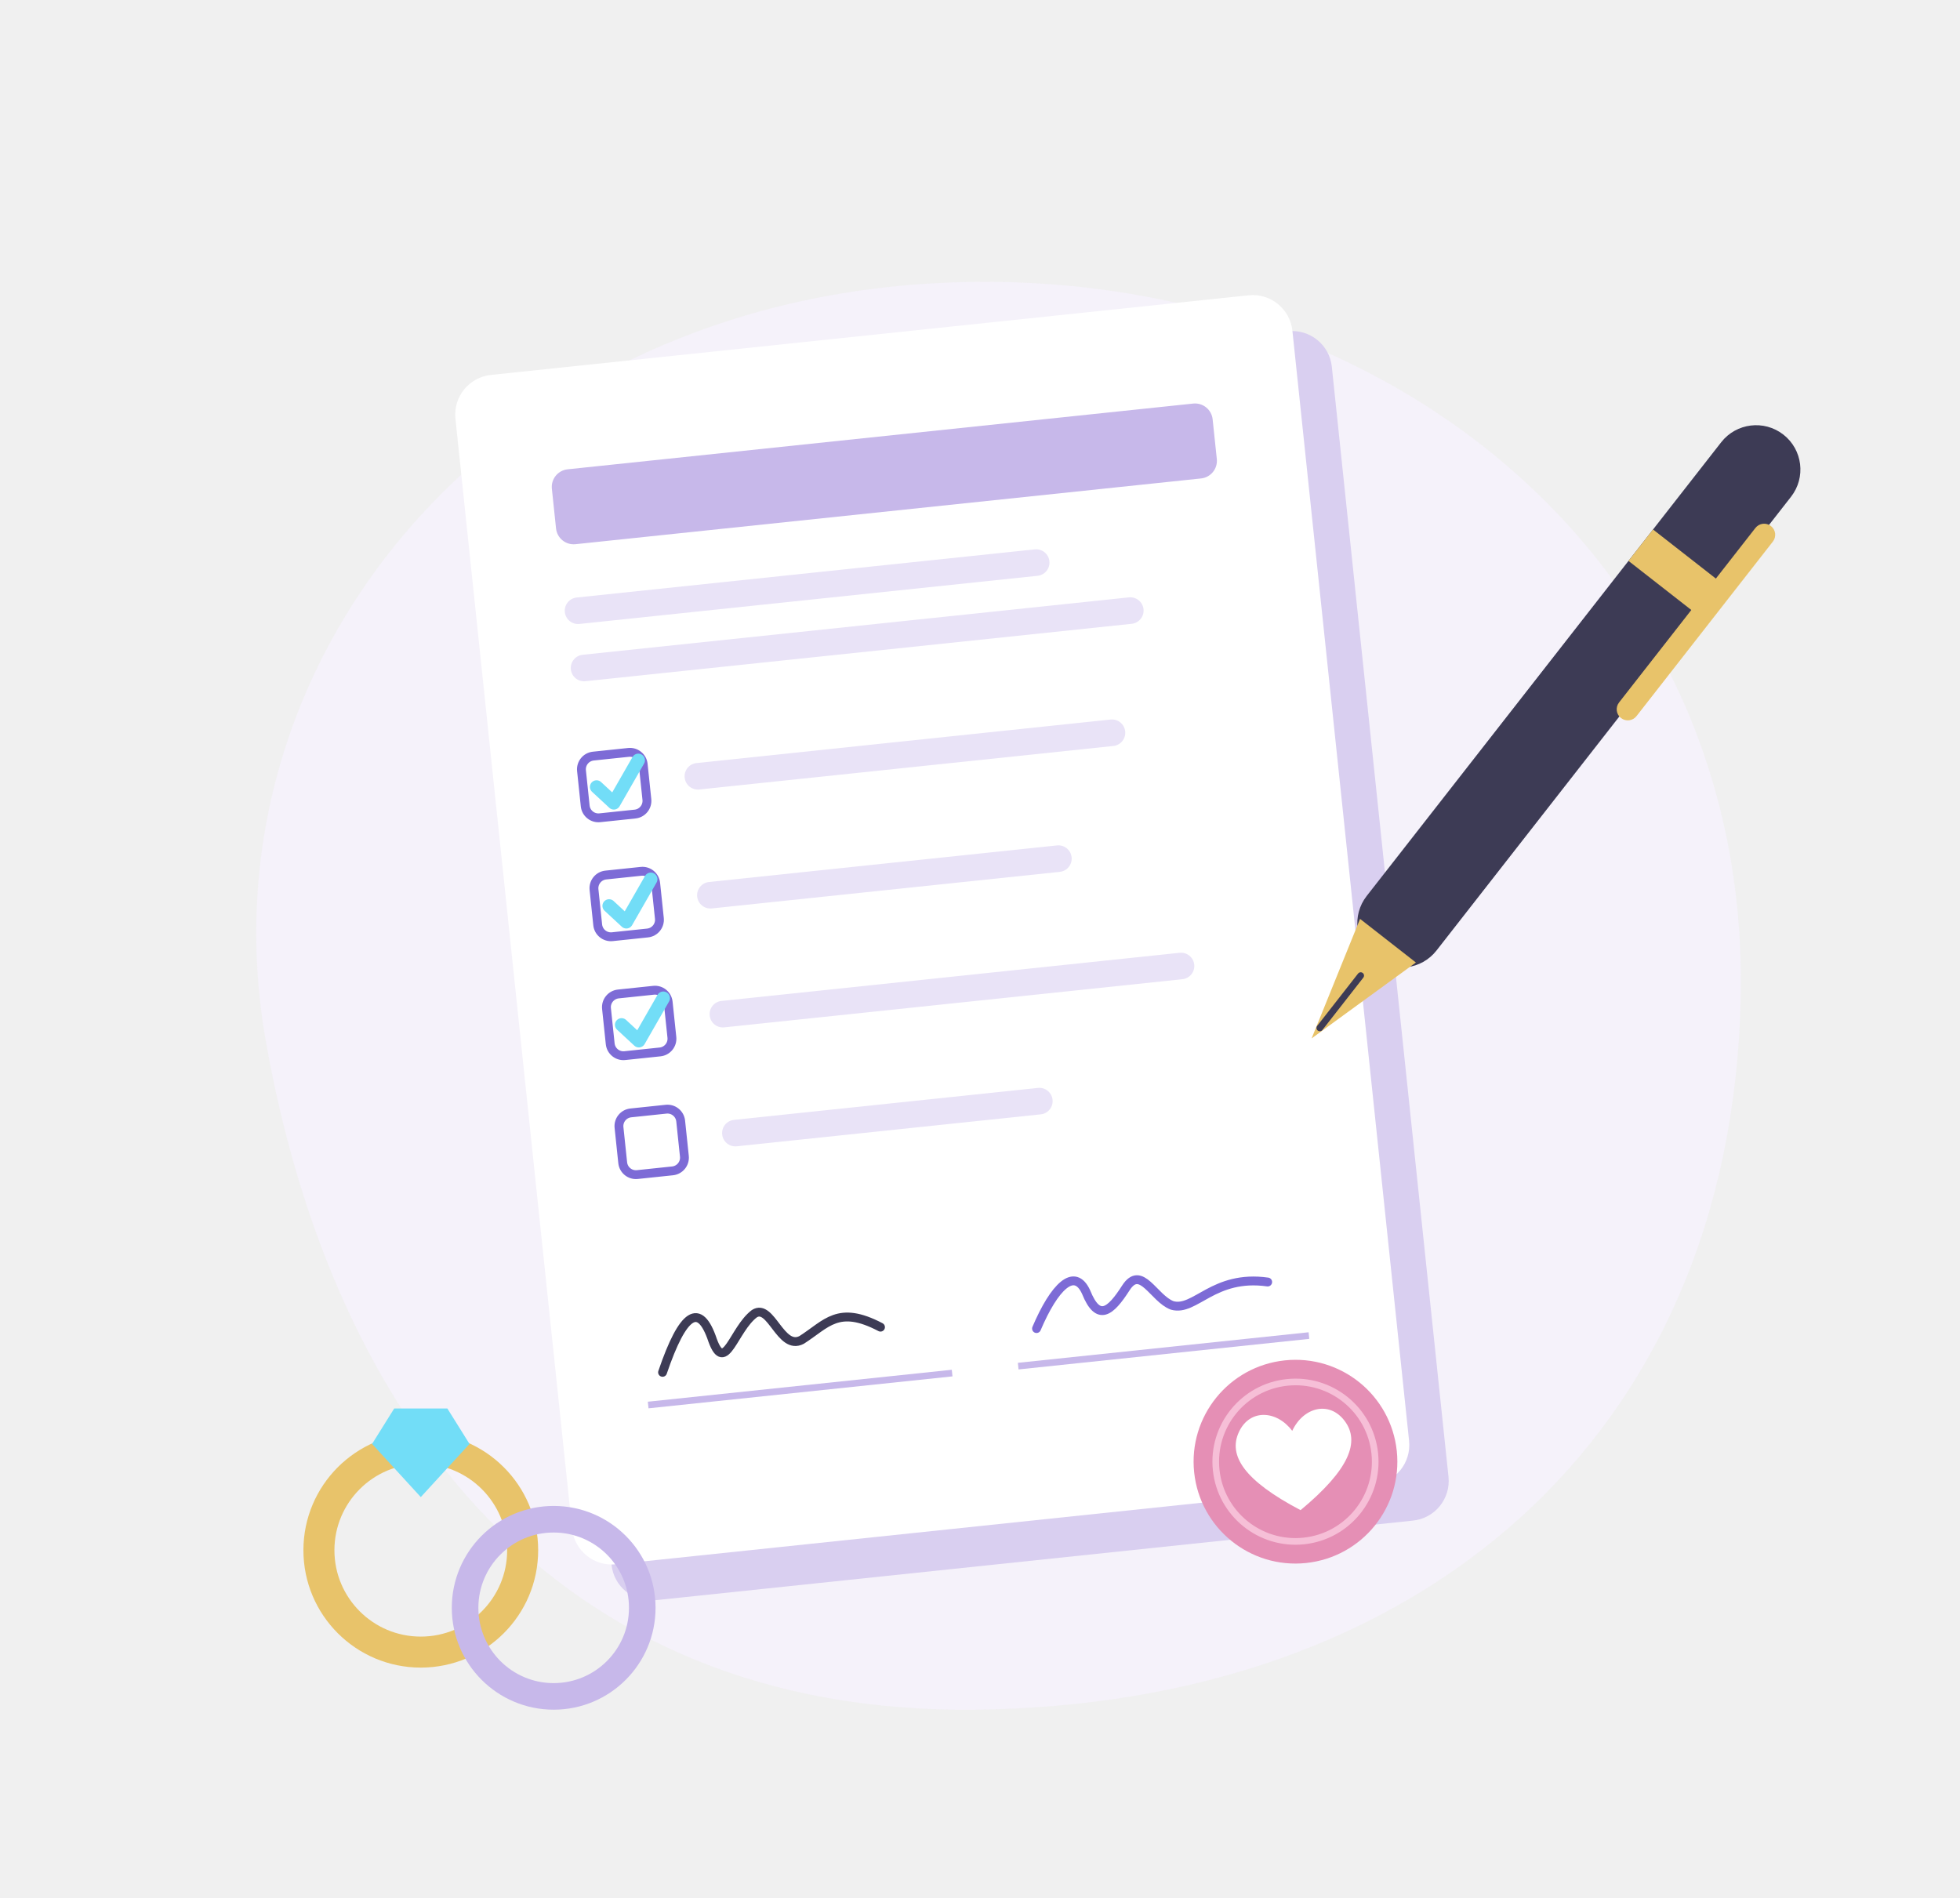
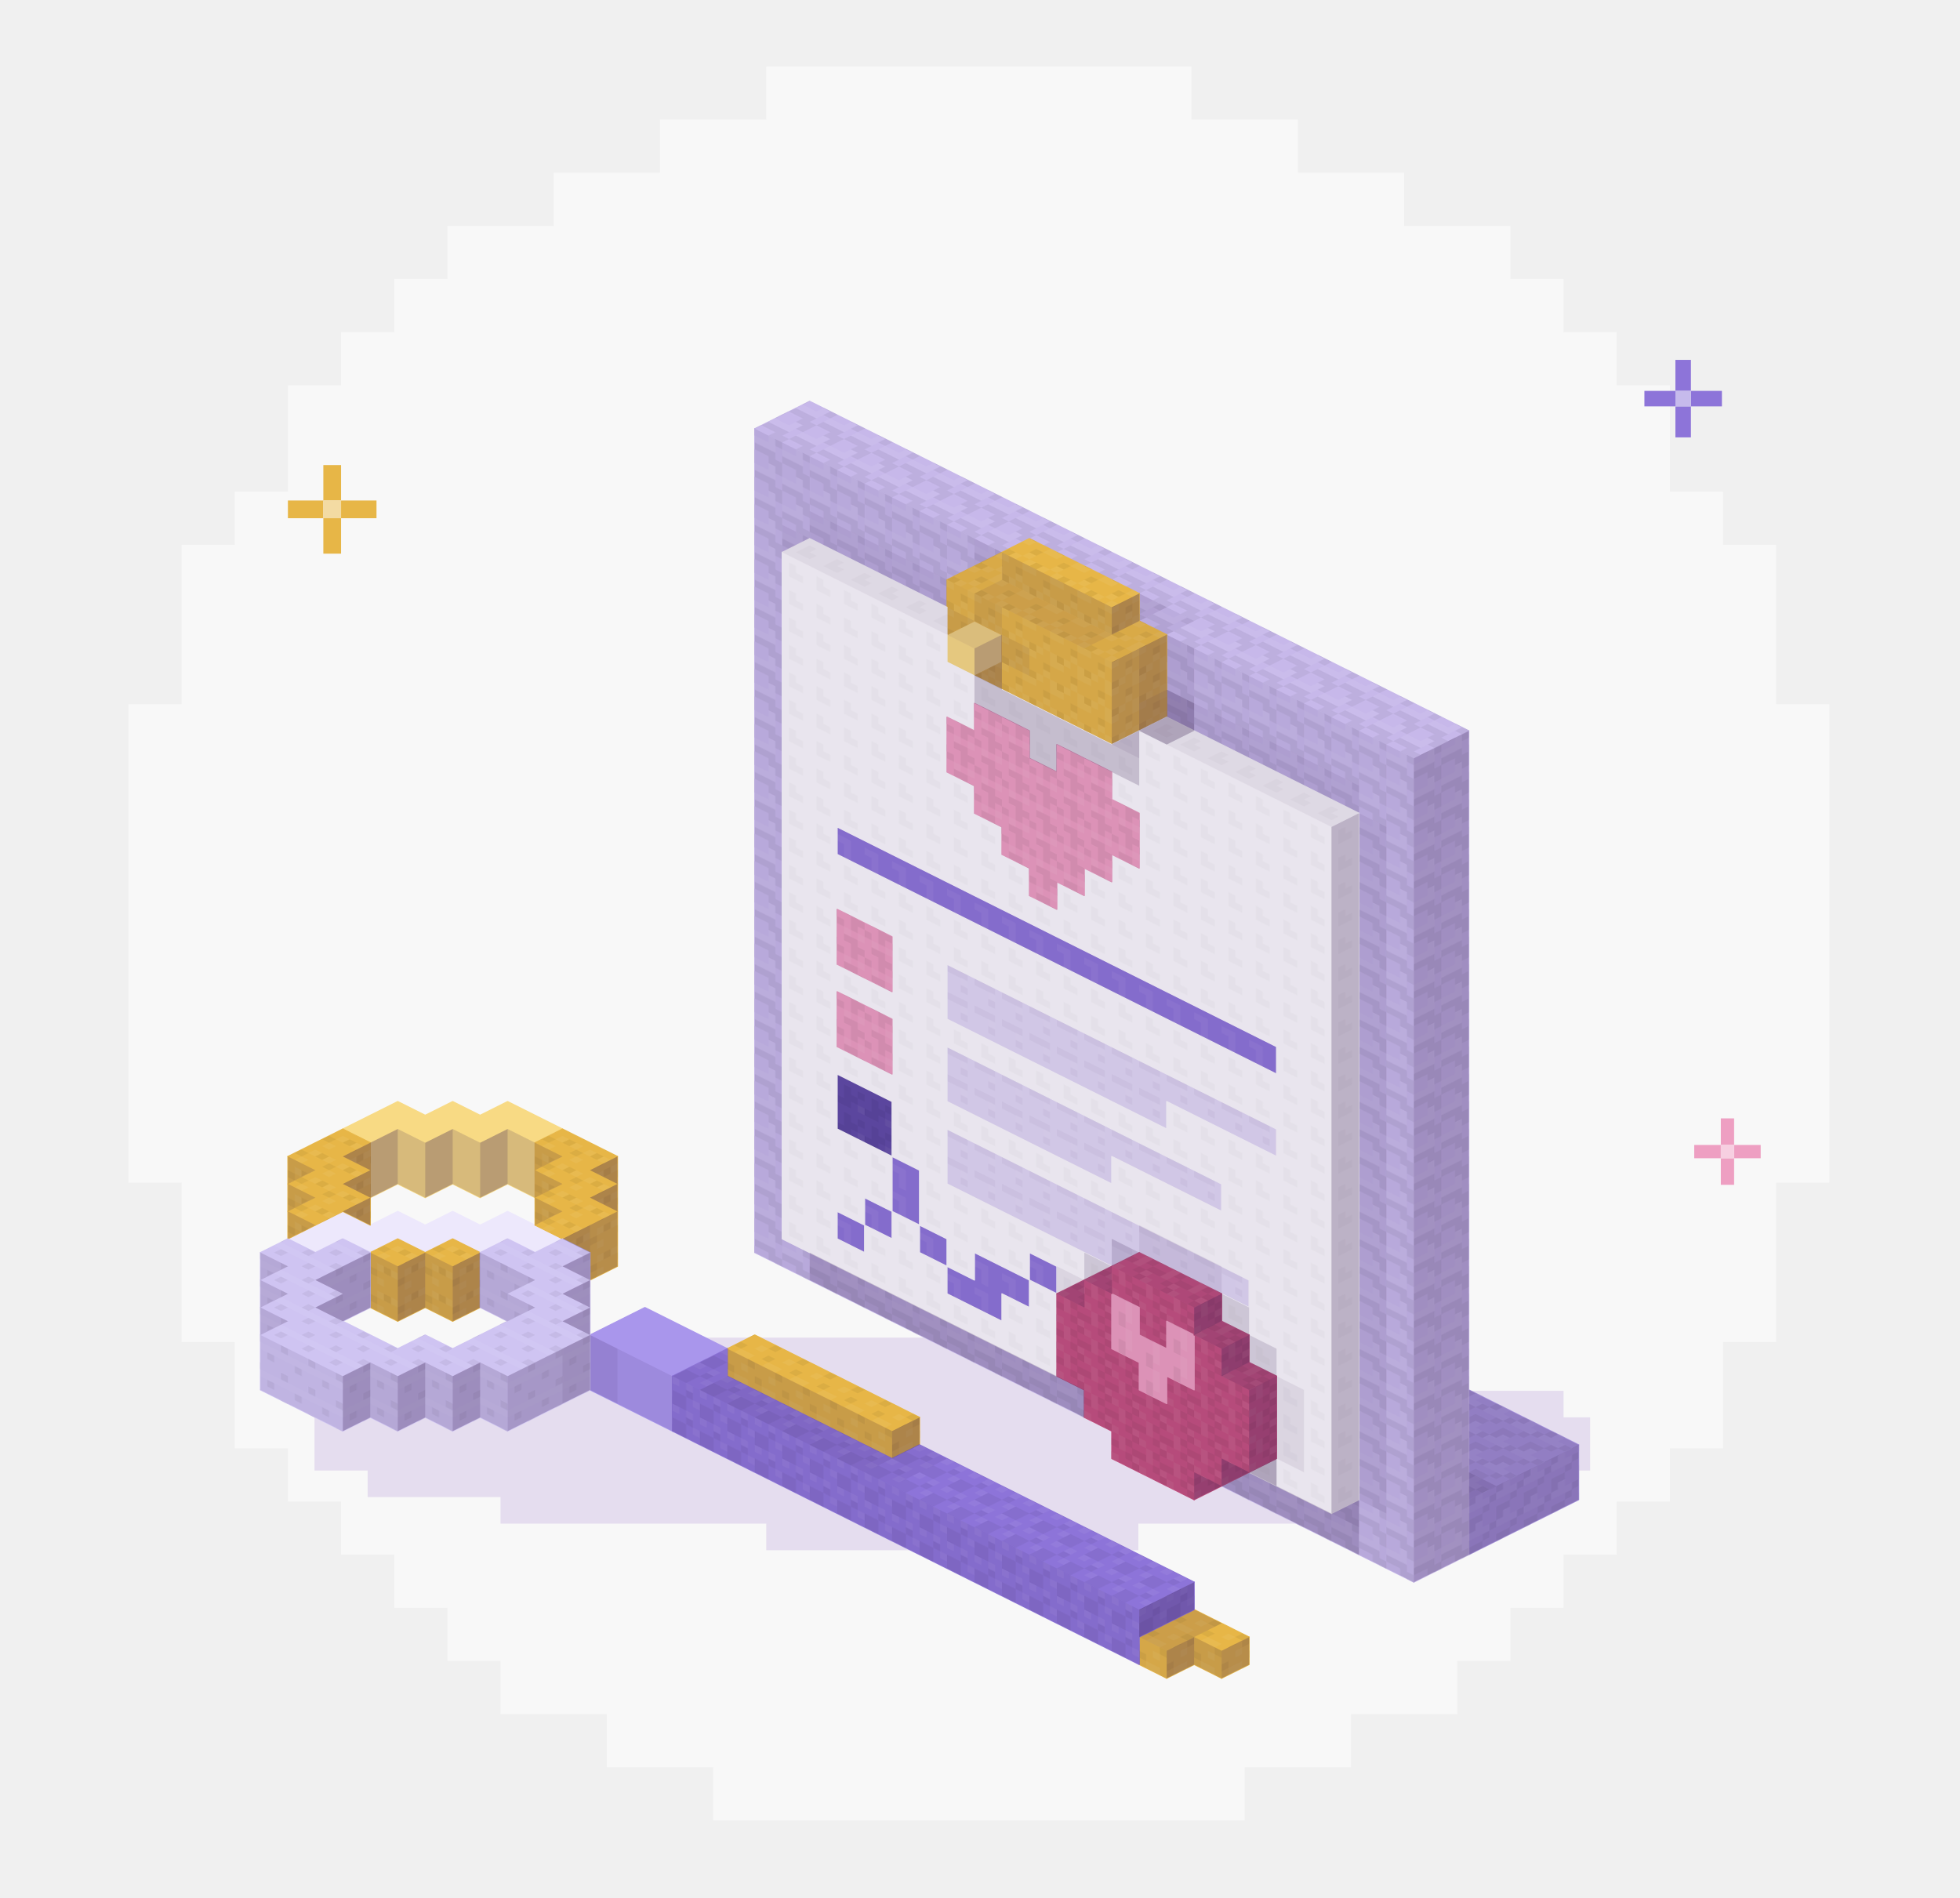
- <svg xmlns="http://www.w3.org/2000/svg" width="885" height="857" viewBox="0 0 885 857">
-   <path d="M120 470C90 300 220 140 420 128C620 116 790 250 786 450C782 650 640 770 440 772C250 774 150 640 120 470Z" fill="#f6f2fc" opacity="0.8" />
-   <g transform="rotate(-6 420 430)">
-     <rect x="248" y="168" width="380" height="540" rx="18" fill="#d9cff0" />
-     <rect x="232" y="150" width="380" height="540" rx="18" fill="#ffffff" />
-     <rect x="272" y="196" width="300" height="34" rx="8" fill="#c7b8ea" />
-     <rect x="272" y="254" width="220" height="12" rx="6" fill="#e9e3f7" />
-     <rect x="272" y="280" width="260" height="12" rx="6" fill="#e9e3f7" />
-     <g fill="none" stroke="#7d6bd6" stroke-width="4" stroke-linejoin="round">
-       <rect x="272" y="326" width="28" height="28" rx="6" />
-       <rect x="272" y="380" width="28" height="28" rx="6" />
-       <rect x="272" y="434" width="28" height="28" rx="6" />
-       <rect x="272" y="488" width="28" height="28" rx="6" />
-     </g>
-     <g fill="none" stroke="#72ddf7" stroke-width="6" stroke-linecap="round" stroke-linejoin="round">
-       <path d="M278 340L285 348L298 330" />
-       <path d="M278 394L285 402L298 384" />
-       <path d="M278 448L285 456L298 438" />
-     </g>
-     <g fill="#e9e3f7">
-       <rect x="318" y="334" width="200" height="12" rx="6" />
-       <rect x="318" y="388" width="170" height="12" rx="6" />
-       <rect x="318" y="442" width="220" height="12" rx="6" />
-       <rect x="318" y="496" width="150" height="12" rx="6" />
-     </g>
-     <path d="M272 620H410M440 620H572" stroke="#c7b8ea" stroke-width="3" />
-     <path d="M280 606C292 580 300 576 304 594C308 610 314 590 324 584C332 580 334 602 344 598C356 592 362 584 380 596" fill="none" stroke="#3d3b55" stroke-width="4" stroke-linecap="round" stroke-linejoin="round" />
-     <path d="M450 604C460 586 470 578 474 590C478 604 484 600 492 590C500 580 504 596 512 600C522 604 532 588 556 594" fill="none" stroke="#7d6bd6" stroke-width="4" stroke-linecap="round" stroke-linejoin="round" />
-     <circle cx="560" cy="676" r="46" fill="#e58fb5" />
-     <circle cx="560" cy="676" r="36" fill="none" stroke="#f6bfd7" stroke-width="3" />
-     <path d="M560 698C536 682 530 670 536 660C542 650 554 652 560 662C566 652 578 650 584 660C590 670 584 682 560 698Z" fill="#ffffff" />
+ <svg xmlns="http://www.w3.org/2000/svg" width="885" height="857" viewBox="0 0 885 857" role="img" aria-label="A blocky clipboard with a wedding checklist, a pen and two rings">
+   <defs>
+     <pattern id="wedding-ag-paper-top" patternUnits="userSpaceOnUse" width="4" height="4" patternTransform="matrix(0.5 0.25 -0.5 0.25 0 -2)">
+       <rect width="4" height="4" fill="#fdfbff" />
+       <path fill="#f7f5f9" d="M1 1h1v1h-1zM1 2h2v1h-2z" />
+     </pattern>
+     <pattern id="wedding-ag-paper-left" patternUnits="userSpaceOnUse" width="4" height="4" patternTransform="matrix(0.5 0.25 0 0.5 -2 -1)" href="#wedding-ag-paper-top" />
+     <pattern id="wedding-ag-paper-right" patternUnits="userSpaceOnUse" width="4" height="4" patternTransform="matrix(0.5 -0.25 0 0.5 0 0)" href="#wedding-ag-paper-top" />
+     <pattern id="wedding-ag-gold-top" patternUnits="userSpaceOnUse" width="4" height="4" patternTransform="matrix(0.5 0.25 -0.5 0.25 0 -2)">
+       <rect width="4" height="4" fill="#e7b647" />
+       <path fill="#e8ba50" d="M1 1h1v1h-1zM3 1h1v1h-1zM1 3h1v1h-1z" />
+       <path fill="#dbad43" d="M2 1h1v1h-1zM0 2h1v1h-1z" />
+     </pattern>
+     <pattern id="wedding-ag-gold-left" patternUnits="userSpaceOnUse" width="4" height="4" patternTransform="matrix(0.5 0.25 0 0.5 -2 -1)" href="#wedding-ag-gold-top" />
+     <pattern id="wedding-ag-gold-right" patternUnits="userSpaceOnUse" width="4" height="4" patternTransform="matrix(0.5 -0.25 0 0.5 0 0)" href="#wedding-ag-gold-top" />
+     <pattern id="wedding-ag-box-top" patternUnits="userSpaceOnUse" width="4" height="4" patternTransform="matrix(0.5 0.25 -0.5 0.25 0 -2)">
+       <rect width="4" height="4" fill="#5f4aa6" />
+       <path fill="#5a469e" d="M1 1h1v1h-1zM3 1h1v1h-1zM1 2h2v1h-2zM0 3h2v1h-2z" />
+       <path fill="#6753aa" d="M3 3h1v1h-1z" />
+     </pattern>
+     <pattern id="wedding-ag-box-left" patternUnits="userSpaceOnUse" width="4" height="4" patternTransform="matrix(0.5 0.25 0 0.5 -2 -1)" href="#wedding-ag-box-top" />
+     <pattern id="wedding-ag-box-right" patternUnits="userSpaceOnUse" width="4" height="4" patternTransform="matrix(0.5 -0.25 0 0.5 0 0)" href="#wedding-ag-box-top" />
+     <pattern id="wedding-ag-line-top" patternUnits="userSpaceOnUse" width="4" height="4" patternTransform="matrix(0.5 0.25 -0.5 0.25 0 -2)">
+       <rect width="4" height="4" fill="#e2d9f6" />
+       <path fill="#dbd2ef" d="M0 0h3v1h-3zM2 2h1v1h-1z" />
+       <path fill="#e3daf6" d="M2 1h1v1h-1z" />
+     </pattern>
+     <pattern id="wedding-ag-line-left" patternUnits="userSpaceOnUse" width="4" height="4" patternTransform="matrix(0.5 0.25 0 0.5 -2 -1)" href="#wedding-ag-line-top" />
+     <pattern id="wedding-ag-line-right" patternUnits="userSpaceOnUse" width="4" height="4" patternTransform="matrix(0.5 -0.25 0 0.5 0 0)" href="#wedding-ag-line-top" />
+     <pattern id="wedding-ag-ink-top" patternUnits="userSpaceOnUse" width="4" height="4" patternTransform="matrix(0.5 0.25 -0.5 0.25 0 -2)">
+       <rect width="4" height="4" fill="#8d74d9" />
+       <path fill="#937bdb" d="M0 1h2v1h-2zM1 2h1v1h-1zM1 3h1v1h-1z" />
+     </pattern>
+     <pattern id="wedding-ag-ink-left" patternUnits="userSpaceOnUse" width="4" height="4" patternTransform="matrix(0.5 0.25 0 0.5 -2 -1)" href="#wedding-ag-ink-top" />
+     <pattern id="wedding-ag-ink-right" patternUnits="userSpaceOnUse" width="4" height="4" patternTransform="matrix(0.5 -0.25 0 0.5 0 0)" href="#wedding-ag-ink-top" />
+     <pattern id="wedding-ag-board-top" patternUnits="userSpaceOnUse" width="4" height="4" patternTransform="matrix(0.5 0.25 -0.5 0.25 0 -2)">
+       <rect width="4" height="4" fill="#c7b8ea" />
+       <path fill="#cabceb" d="M2 0h1v1h-1zM0 1h3v1h-3z" />
+       <path fill="#bdafde" d="M3 0h1v1h-1zM0 2h3v1h-3zM2 3h2v1h-2z" />
+     </pattern>
+     <pattern id="wedding-ag-board-left" patternUnits="userSpaceOnUse" width="4" height="4" patternTransform="matrix(0.5 0.25 0 0.5 -2 -1)" href="#wedding-ag-board-top" />
+     <pattern id="wedding-ag-board-right" patternUnits="userSpaceOnUse" width="4" height="4" patternTransform="matrix(0.5 -0.25 0 0.5 0 0)" href="#wedding-ag-board-top" />
+     <pattern id="wedding-ag-silver-top" patternUnits="userSpaceOnUse" width="4" height="4" patternTransform="matrix(0.5 0.25 -0.5 0.25 0 -2)">
+       <rect width="4" height="4" fill="#cfc4f2" />
+       <path fill="#c5bae6" d="M3 0h1v1h-1zM1 2h1v1h-1z" />
+       <path fill="#d1c7f3" d="M0 1h4v1h-4z" />
+     </pattern>
+     <pattern id="wedding-ag-silver-left" patternUnits="userSpaceOnUse" width="4" height="4" patternTransform="matrix(0.5 0.25 0 0.5 -2 -1)" href="#wedding-ag-silver-top" />
+     <pattern id="wedding-ag-silver-right" patternUnits="userSpaceOnUse" width="4" height="4" patternTransform="matrix(0.5 -0.25 0 0.5 0 0)" href="#wedding-ag-silver-top" />
+     <pattern id="wedding-ag-wax-top" patternUnits="userSpaceOnUse" width="4" height="4" patternTransform="matrix(0.5 0.25 -0.5 0.25 0 -2)">
+       <rect width="4" height="4" fill="#c4507f" />
+       <path fill="#c75985" d="M1 0h1v1h-1zM1 1h1v1h-1zM3 2h1v1h-1zM0 3h1v1h-1z" />
+       <path fill="#ba4c79" d="M2 0h1v1h-1zM0 1h1v1h-1zM3 1h1v1h-1zM2 2h1v1h-1zM3 3h1v1h-1z" />
+     </pattern>
+     <pattern id="wedding-ag-wax-left" patternUnits="userSpaceOnUse" width="4" height="4" patternTransform="matrix(0.5 0.25 0 0.5 -2 -1)" href="#wedding-ag-wax-top" />
+     <pattern id="wedding-ag-wax-right" patternUnits="userSpaceOnUse" width="4" height="4" patternTransform="matrix(0.5 -0.25 0 0.5 0 0)" href="#wedding-ag-wax-top" />
+     <pattern id="wedding-ag-wax-lt-top" patternUnits="userSpaceOnUse" width="4" height="4" patternTransform="matrix(0.5 0.25 -0.5 0.25 0 -2)">
+       <rect width="4" height="4" fill="#ee9fc2" />
+       <path fill="#efa4c5" d="M2 0h1v1h-1zM2 1h1v1h-1zM2 2h1v1h-1z" />
+       <path fill="#e297b8" d="M1 2h1v1h-1zM1 3h1v1h-1z" />
+     </pattern>
+     <pattern id="wedding-ag-wax-lt-left" patternUnits="userSpaceOnUse" width="4" height="4" patternTransform="matrix(0.5 0.25 0 0.5 -2 -1)" href="#wedding-ag-wax-lt-top" />
+     <pattern id="wedding-ag-wax-lt-right" patternUnits="userSpaceOnUse" width="4" height="4" patternTransform="matrix(0.5 -0.25 0 0.5 0 0)" href="#wedding-ag-wax-lt-top" />
+     <pattern id="wedding-ag-pen-top" patternUnits="userSpaceOnUse" width="4" height="4" patternTransform="matrix(0.5 0.25 -0.5 0.25 0 -2)">
+       <rect width="4" height="4" fill="#8d74d9" />
+       <path fill="#937bdb" d="M0 0h1v1h-1zM2 0h1v1h-1zM3 2h1v1h-1z" />
+       <path fill="#866ece" d="M2 1h1v1h-1zM0 2h2v1h-2zM0 3h2v1h-2z" />
+     </pattern>
+     <pattern id="wedding-ag-pen-left" patternUnits="userSpaceOnUse" width="4" height="4" patternTransform="matrix(0.5 0.25 0 0.5 -2 -1)" href="#wedding-ag-pen-top" />
+     <pattern id="wedding-ag-pen-right" patternUnits="userSpaceOnUse" width="4" height="4" patternTransform="matrix(0.5 -0.25 0 0.5 0 0)" href="#wedding-ag-pen-top" />
+     <pattern id="wedding-ag-nib-top" patternUnits="userSpaceOnUse" width="4" height="4" patternTransform="matrix(0.5 0.25 -0.5 0.25 0 -2)">
+       <rect width="4" height="4" fill="#e7b647" />
+       <path fill="#dbad43" d="M3 0h1v1h-1zM0 2h1v1h-1z" />
+       <path fill="#e8ba50" d="M2 1h1v1h-1zM1 3h2v1h-2z" />
+     </pattern>
+     <pattern id="wedding-ag-nib-left" patternUnits="userSpaceOnUse" width="4" height="4" patternTransform="matrix(0.5 0.25 0 0.5 -2 -1)" href="#wedding-ag-nib-top" />
+     <pattern id="wedding-ag-nib-right" patternUnits="userSpaceOnUse" width="4" height="4" patternTransform="matrix(0.5 -0.25 0 0.5 0 0)" href="#wedding-ag-nib-top" />
+     <pattern id="wedding-ag-tick-top" patternUnits="userSpaceOnUse" width="4" height="4" patternTransform="matrix(0.5 0.25 -0.5 0.25 0 -2)">
+       <rect width="4" height="4" fill="#ee9fc2" />
+       <path fill="#e297b8" d="M2 0h2v1h-2zM0 1h1v1h-1zM2 1h1v1h-1zM1 3h2v1h-2z" />
+       <path fill="#efa4c5" d="M1 2h1v1h-1zM3 2h1v1h-1z" />
+     </pattern>
+     <pattern id="wedding-ag-tick-left" patternUnits="userSpaceOnUse" width="4" height="4" patternTransform="matrix(0.5 0.25 0 0.5 -2 -1)" href="#wedding-ag-tick-top" />
+     <pattern id="wedding-ag-tick-right" patternUnits="userSpaceOnUse" width="4" height="4" patternTransform="matrix(0.5 -0.25 0 0.5 0 0)" href="#wedding-ag-tick-top" />
+     <pattern id="wedding-ag-board-dk-top" patternUnits="userSpaceOnUse" width="4" height="4" patternTransform="matrix(0.5 0.25 -0.5 0.25 0 -2)">
+       <rect width="4" height="4" fill="#a996e0" />
+       <path fill="#a18fd5" d="M0 0h1v1h-1zM3 1h1v1h-1zM2 2h1v1h-1zM0 3h2v1h-2z" />
+       <path fill="#ad9be2" d="M1 0h1v1h-1zM0 1h3v1h-3z" />
+     </pattern>
+     <pattern id="wedding-ag-board-dk-left" patternUnits="userSpaceOnUse" width="4" height="4" patternTransform="matrix(0.5 0.25 0 0.5 -2 -1)" href="#wedding-ag-board-dk-top" />
+     <pattern id="wedding-ag-board-dk-right" patternUnits="userSpaceOnUse" width="4" height="4" patternTransform="matrix(0.5 -0.25 0 0.5 0 0)" href="#wedding-ag-board-dk-top" />
+     <pattern id="wedding-ag-clip-top" patternUnits="userSpaceOnUse" width="4" height="4" patternTransform="matrix(0.5 0.25 -0.5 0.25 0 -2)">
+       <rect width="4" height="4" fill="#e7b647" />
+       <path fill="#e8ba50" d="M0 0h1v1h-1zM3 0h1v1h-1zM2 2h1v1h-1zM1 3h1v1h-1zM3 3h1v1h-1z" />
+       <path fill="#dbad43" d="M2 1h1v1h-1zM0 3h1v1h-1z" />
+     </pattern>
+     <pattern id="wedding-ag-clip-left" patternUnits="userSpaceOnUse" width="4" height="4" patternTransform="matrix(0.5 0.25 0 0.5 -2 -1)" href="#wedding-ag-clip-top" />
+     <pattern id="wedding-ag-clip-right" patternUnits="userSpaceOnUse" width="4" height="4" patternTransform="matrix(0.5 -0.25 0 0.5 0 0)" href="#wedding-ag-clip-top" />
+   </defs>
+   <path fill="#ffffff" fill-opacity="0.55" d="M346 30h192v24h-192zM298 54h288v24h-288zM250 78h384v24h-384zM202 102h480v24h-480zM178 126h528v24h-528zM154 150h576v24h-576zM130 174h624v24h-624zM130 198h624v24h-624zM106 222h672v24h-672zM82 246h720v24h-720zM82 270h720v24h-720zM82 294h720v24h-720zM58 318h768v24h-768zM58 342h768v24h-768zM58 366h768v24h-768zM58 390h768v24h-768zM58 414h768v24h-768zM58 438h768v24h-768zM58 462h768v24h-768zM58 486h768v24h-768zM58 510h768v24h-768zM82 534h720v24h-720zM82 558h720v24h-720zM82 582h720v24h-720zM106 606h672v24h-672zM106 630h672v24h-672zM130 654h624v24h-624zM154 678h576v24h-576zM178 702h528v24h-528zM202 726h480v24h-480zM226 750h432v24h-432zM274 774h336v24h-336zM322 798h240v24h-240z" />
+   <path fill="#b89fd8" fill-opacity="0.3" d="M286 604h288v12h-288zM202 616h456v12h-456zM154 628h552v12h-552zM142 640h576v12h-576zM142 652h576v12h-576zM166 664h528v12h-528zM226 676h408v12h-408zM346 688h168v12h-168z" />
+   <g transform="matrix(6.2 0 0 6.2 365.6 553.2)">
+     <path fill="#a996ec" stroke="#a996ec" stroke-width=".08" stroke-linejoin="round" d="M-12 6l6 3l-4 2l-6 -3zM-16 8l6 3l0 4l-6 -3z" />
+     <path fill="#ede8fc" stroke="#ede8fc" stroke-width=".08" stroke-linejoin="round" d="M-22 -1l4 2l-2 1l-4 -2zM-26 -1l4 2l-2 1l-4 -2zM-30 -1l4 2l-2 1l-4 -2zM-34 -1l4 2l-2 1l-4 -2zM-36 0l2 1l-2 1l-2 -1z" />
+     <path fill="#f8da84" stroke="#f8da84" stroke-width=".08" stroke-linejoin="round" d="M-22 -9l4 2l-2 1l-4 -2zM-26 -9l4 2l-2 1l-4 -2zM-30 -9l4 2l-2 1l-4 -2zM-32 -8l2 1l-2 1l-2 -1zM-32 -6l2 -1l0 4l-2 1zM-30 -7l2 1l0 4l-2 -1zM-28 -6l2 -1l0 4l-2 1zM-26 -7l2 1l0 4l-2 -1zM10 -43l2 1l0 2l-2 -1zM-24 -6l2 -1l0 4l-2 1zM-22 -7l2 1l0 4l-2 -1zM12 -44l2 1l-2 1l-2 -1zM12 -42l2 -1l0 2l-2 1z" />
+     <path fill="url(#wedding-ag-board-dk-right)" stroke="url(#wedding-ag-board-dk-right)" stroke-width=".08" stroke-linejoin="round" d="M48 20l8 -4l0 4l-8 4z" />
+     <path fill="url(#wedding-ag-board-dk-top)" stroke="url(#wedding-ag-board-dk-top)" stroke-width=".08" stroke-linejoin="round" d="M50 13l6 3l-2 1l-6 -3zM50 15l4 2l-2 1l-4 -2zM50 17l2 1l-2 1l-2 -1zM48 12l2 1l-2 1zM48 14l2 1l-2 1zM48 16l2 1l-2 1zM48 18l2 1l-2 1z" />
+     <path fill="url(#wedding-ag-board-left)" stroke="url(#wedding-ag-board-left)" stroke-width=".08" stroke-linejoin="round" d="M-4 0l24 12l0 2l-24 -12zM32 18l12 6l0 2l-12 -6zM-4 -58l2 1l0 58l-2 -1zM40 -36l4 2l0 58l-4 -2zM-2 -57l12 6l0 6l-12 -6zM26 -43l14 7l0 6l-14 -7zM10 -51l2 1l0 2l-2 -1zM32 18l0 2l-2 -1zM40 20l0 2l-2 -1zM-2 -51l2 1l-2 1zM10 -49l2 1l-2 1zM12 -50l2 1l-2 1z" />
+     <path fill="url(#wedding-ag-board-right)" stroke="url(#wedding-ag-board-right)" stroke-width=".08" stroke-linejoin="round" d="M44 -34l4 -2l0 60l-4 2z" />
+     <path fill="url(#wedding-ag-board-top)" stroke="url(#wedding-ag-board-top)" stroke-width=".08" stroke-linejoin="round" d="M0 -60l48 24l-2 1l-48 -24zM-2 -59l18 9l-2 1l-18 -9zM26 -45l20 10l-2 1l-20 -10zM24 -46l2 1l-2 1z" />
+     <path fill="url(#wedding-ag-box-left)" stroke="url(#wedding-ag-box-left)" stroke-width=".08" stroke-linejoin="round" d="M2 -11l4 2l0 4l-4 -2z" />
+     <path fill="url(#wedding-ag-clip-left)" stroke="url(#wedding-ag-clip-left)" stroke-width=".08" stroke-linejoin="round" d="M14 -45l8 4l0 6l-8 -4zM10 -47l4 2l0 2l-4 -2zM14 -49l8 4l0 2l-8 -4zM10 -45l2 1l-2 1zM14 -41l0 2l-2 -1z" />
+     <path fill="url(#wedding-ag-clip-right)" stroke="url(#wedding-ag-clip-right)" stroke-width=".08" stroke-linejoin="round" d="M22 -41l4 -2l0 6l-4 2zM22 -45l2 -1l0 2l-2 1z" />
+     <path fill="url(#wedding-ag-clip-top)" stroke="url(#wedding-ag-clip-top)" stroke-width=".08" stroke-linejoin="round" d="M24 -44l2 1l-4 2l-2 -1zM12 -48l10 5l-2 1l-10 -5zM16 -50l8 4l-2 1l-8 -4zM14 -49l0 2l-2 -1z" />
+     <path fill="url(#wedding-ag-gold-left)" stroke="url(#wedding-ag-gold-left)" stroke-width=".08" stroke-linejoin="round" d="M-32 2l2 1l0 4l-2 -1zM-28 2l2 1l0 4l-2 -1zM-20 -4l2 1l-2 1zM-38 -3l2 1l-2 1zM-20 -6l2 1l-2 1zM-38 -5l2 1l-2 1zM-20 -2l2 1l-2 1zM-38 -1l2 1l-2 1z" />
+     <path fill="url(#wedding-ag-gold-right)" stroke="url(#wedding-ag-gold-right)" stroke-width=".08" stroke-linejoin="round" d="M-16 0l2 -1l0 4l-2 1zM-30 3l2 -1l0 4l-2 1zM-26 3l2 -1l0 4l-2 1zM-34 -3l2 -1l0 2zM-34 -5l2 -1l0 2zM-16 -2l2 -1l0 2zM-34 -1l2 -1l0 2zM-16 -4l2 -1l0 2zM-18 1l2 -1l0 2z" />
+     <path fill="url(#wedding-ag-gold-top)" stroke="url(#wedding-ag-gold-top)" stroke-width=".08" stroke-linejoin="round" d="M-18 -7l4 2l-2 1l-4 -2zM-18 -5l4 2l-2 1l-4 -2zM-18 -3l4 2l-2 1l-4 -2zM-18 -1l2 1l-2 1l-2 -1zM-34 -7l2 1l-4 2l-2 -1zM-34 -5l2 1l-4 2l-2 -1zM-34 -3l2 1l-4 2l-2 -1zM-26 1l2 1l-2 1l-2 -1zM-30 1l2 1l-2 1l-2 -1z" />
+     <path fill="url(#wedding-ag-ink-left)" stroke="url(#wedding-ag-ink-left)" stroke-width=".08" stroke-linejoin="round" d="M2 -1l2 1l0 2l-2 -1zM10 3l4 2l0 2l-4 -2zM4 -2l2 1l0 2l-2 -1zM8 0l2 1l0 2l-2 -1zM12 2l4 2l0 2l-4 -2zM6 -5l2 1l0 4l-2 -1zM16 2l2 1l0 2l-2 -1zM2 -29l32 16l0 2l-32 -16z" />
+     <path fill="url(#wedding-ag-line-left)" stroke="url(#wedding-ag-line-left)" stroke-width=".08" stroke-linejoin="round" d="M10 -7l12 6l0 4l-12 -6zM22 -1l10 5l0 2l-10 -5zM10 -13l12 6l0 4l-12 -6zM22 -7l8 4l0 2l-8 -4zM10 -19l16 8l0 4l-16 -8zM26 -11l8 4l0 2l-8 -4zM22 1l2 1l-2 1z" />
+     <path fill="url(#wedding-ag-nib-left)" stroke="url(#wedding-ag-nib-left)" stroke-width=".08" stroke-linejoin="round" d="M28 30l2 1l0 2l-2 -1zM-6 9l12 6l0 2l-12 -6zM24 30l2 1l0 2l-2 -1z" />
+     <path fill="url(#wedding-ag-nib-right)" stroke="url(#wedding-ag-nib-right)" stroke-width=".08" stroke-linejoin="round" d="M6 15l2 -1l0 2l-2 1zM26 31l2 -1l0 2l-2 1zM30 31l2 -1l0 2l-2 1z" />
+     <path fill="url(#wedding-ag-nib-top)" stroke="url(#wedding-ag-nib-top)" stroke-width=".08" stroke-linejoin="round" d="M-4 8l12 6l-2 1l-12 -6zM28 28l4 2l-2 1l-4 -2zM26 29l2 1l-2 1l-2 -1z" />
+     <path fill="url(#wedding-ag-paper-left)" stroke="url(#wedding-ag-paper-left)" stroke-width=".08" stroke-linejoin="round" d="M-2 -1l20 10l0 2l-20 -10zM34 -31l4 2l0 50l-4 -2zM-2 -49l4 2l0 48l-4 -2zM4 0l6 3l0 2l-6 -3zM14 5l4 2l0 2l-4 -2zM2 -7l2 1l0 6l-2 -1zM6 -1l2 1l0 2l-2 -1zM10 -3l2 1l0 6l-2 -1zM16 4l2 1l0 2l-2 -1zM4 -6l2 1l0 4l-2 -1zM8 -24l2 1l0 24l-2 -1zM12 -2l4 2l0 4l-4 -2zM16 0l4 2l0 2l-4 -2zM32 -6l2 1l0 16l-2 -1zM6 -25l2 1l0 20l-2 -1zM30 5l2 1l0 2l-2 -1zM2 -13l4 2l0 2l-4 -2zM10 -9l22 11l0 2l-22 -11zM22 -5l10 5l0 2l-10 -5zM30 -7l2 1l0 6l-2 -1zM2 -19l4 2l0 2l-4 -2zM10 -15l20 10l0 2l-20 -10zM26 -9l4 2l0 2l-4 -2zM2 -27l4 2l0 4l-4 -2zM10 -23l24 12l0 4l-24 -12zM2 -31l32 16l0 2l-32 -16zM2 -33l14 7l0 2l-14 -7zM18 -25l16 8l0 2l-16 -8zM2 -35l12 6l0 2l-12 -6zM20 -26l14 7l0 2l-14 -7zM2 -37l10 5l0 2l-10 -5zM22 -27l12 6l0 2l-12 -6zM2 -47l8 4l0 10l-8 -4zM24 -36l10 5l0 10l-10 -5zM10 -41l2 1l0 4l-2 -1zM16 -38l2 1l0 4l-2 -1zM22 -35l2 1l0 4l-2 -1zM12 -40l4 2l0 2l-4 -2zM18 -37l4 2l0 2l-4 -2zM20 2l2 1l-2 1zM18 3l2 1l-2 1zM34 17l0 2l-2 -1zM24 -36l0 2l-2 -1z" />
+     <path fill="url(#wedding-ag-paper-right)" stroke="url(#wedding-ag-paper-right)" stroke-width=".08" stroke-linejoin="round" d="M38 -29l2 -1l0 50l-2 1z" />
+     <path fill="url(#wedding-ag-paper-top)" stroke="url(#wedding-ag-paper-top)" stroke-width=".08" stroke-linejoin="round" d="M0 -50l10 5l-2 1l-10 -5zM26 -37l14 7l-2 1l-14 -7zM10 -45l0 2l-2 -1z" />
+     <path fill="url(#wedding-ag-pen-left)" stroke="url(#wedding-ag-pen-left)" stroke-width=".08" stroke-linejoin="round" d="M-10 11l34 17l0 4l-34 -17z" />
+     <path fill="url(#wedding-ag-pen-right)" stroke="url(#wedding-ag-pen-right)" stroke-width=".08" stroke-linejoin="round" d="M24 28l4 -2l0 2l-4 2z" />
+     <path fill="url(#wedding-ag-pen-top)" stroke="url(#wedding-ag-pen-top)" stroke-width=".08" stroke-linejoin="round" d="M8 16l20 10l-4 2l-20 -10zM-8 10l14 7l-2 1l-14 -7zM-6 9l0 2l-2 -1z" />
+     <path fill="url(#wedding-ag-silver-left)" stroke="url(#wedding-ag-silver-left)" stroke-width=".08" stroke-linejoin="round" d="M-24 2l2 1l0 4l-2 -1zM-40 8l6 3l0 4l-6 -3zM-32 10l2 1l0 4l-2 -1zM-28 10l2 1l0 4l-2 -1zM-24 10l2 1l0 4l-2 -1zM-40 4l2 1l-2 1zM-40 2l2 1l-2 1zM-22 5l2 1l-2 1zM-40 6l2 1l-2 1zM-22 3l2 1l-2 1z" />
+     <path fill="url(#wedding-ag-silver-right)" stroke="url(#wedding-ag-silver-right)" stroke-width=".08" stroke-linejoin="round" d="M-34 3l2 -1l0 4l-2 1zM-22 11l6 -3l0 4l-6 3zM-34 11l2 -1l0 4l-2 1zM-30 11l2 -1l0 4l-2 1zM-26 11l2 -1l0 4l-2 1zM-18 3l2 -1l0 2zM-18 5l2 -1l0 2zM-36 6l2 -1l0 2zM-36 4l2 -1l0 2zM-18 7l2 -1l0 2z" />
+     <path fill="url(#wedding-ag-silver-top)" stroke="url(#wedding-ag-silver-top)" stroke-width=".08" stroke-linejoin="round" d="M-18 1l2 1l-4 2l-2 -1zM-22 1l2 1l-2 1l-2 -1zM-18 3l2 1l-4 2l-2 -1zM-18 5l2 1l-10 5l-2 -1zM-18 7l2 1l-6 3l-2 -1zM-34 1l2 1l-6 3l-2 -1zM-38 1l2 1l-2 1l-2 -1zM-36 4l2 1l-4 2l-2 -1zM-28 8l2 1l-4 2l-2 -1zM-36 6l6 3l-4 2l-6 -3z" />
+     <path fill="url(#wedding-ag-tick-left)" stroke="url(#wedding-ag-tick-left)" stroke-width=".08" stroke-linejoin="round" d="M2 -17l4 2l0 4l-4 -2zM2 -23l4 2l0 4l-4 -2zM16 -34l2 1l0 10l-2 -1zM14 -37l2 1l0 10l-2 -1zM18 -35l2 1l0 10l-2 -1zM12 -38l2 1l0 8l-2 -1zM20 -34l2 1l0 8l-2 -1zM10 -37l2 1l0 4l-2 -1zM22 -31l2 1l0 4l-2 -1z" />
+     <path fill="url(#wedding-ag-wax-left)" stroke="url(#wedding-ag-wax-left)" stroke-width=".08" stroke-linejoin="round" d="M22 11l6 3l0 6l-6 -3zM20 4l2 1l0 10l-2 -1zM28 8l2 1l0 10l-2 -1zM18 5l2 1l0 6l-2 -1zM30 11l2 1l0 6l-2 -1zM22 9l2 1l0 2l-2 -1zM26 11l2 1l0 2l-2 -1zM24 4l2 1l0 4l-2 -1zM22 3l2 1l0 2l-2 -1zM26 5l2 1l0 2l-2 -1z" />
+     <path fill="url(#wedding-ag-wax-lt-left)" stroke="url(#wedding-ag-wax-lt-left)" stroke-width=".08" stroke-linejoin="round" d="M24 8l2 1l0 4l-2 -1zM22 5l2 1l0 4l-2 -1zM26 7l2 1l0 4l-2 -1z" />
+     <path fill="url(#wedding-ag-wax-right)" stroke="url(#wedding-ag-wax-right)" stroke-width=".08" stroke-linejoin="round" d="M28 6l2 -1l0 2l-2 1zM30 9l2 -1l0 2l-2 1zM32 12l2 -1l0 6l-2 1zM30 17l2 1l-2 1zM28 18l2 1l-2 1z" />
+     <path fill="url(#wedding-ag-wax-top)" stroke="url(#wedding-ag-wax-top)" stroke-width=".08" stroke-linejoin="round" d="M24 2l6 3l-2 1l-6 -3zM30 7l2 1l-2 1l-2 -1zM32 10l2 1l-2 1l-2 -1zM22 3l0 2l-2 -1zM20 4l0 2l-2 -1z" />
+     <path fill="#3a2152" fill-opacity="0.1" d="M-30 -7l2 1l0 4l-2 -1zM-26 -7l2 1l0 4l-2 -1zM10 -43l2 1l0 2l-2 -1zM-22 -7l2 1l0 4l-2 -1zM22 3l6 3l0 14l-6 -3zM20 4l2 1l0 10l-2 -1zM28 8l2 1l0 10l-2 -1zM18 5l2 1l0 6l-2 -1zM30 11l2 1l0 6l-2 -1zM14 -45l8 4l0 6l-8 -4zM10 -47l4 2l0 2l-4 -2zM-2 -47l20 10l0 48l-20 -10zM34 -31l4 2l0 50l-4 -2zM18 -37l2 1l0 40l-2 -1zM32 -32l2 1l0 42l-2 -1zM20 -36l2 1l0 38l-2 -1zM30 -33l2 1l0 40l-2 -1zM22 -35l8 4l0 36l-8 -4zM-2 -49l12 6l0 2l-12 -6zM24 -36l6 3l0 2l-6 -3zM14 -49l8 4l0 2l-8 -4zM-4 0l24 12l0 2l-24 -12zM32 18l12 6l0 2l-12 -6zM-4 -58l2 1l0 58l-2 -1zM40 -36l4 2l0 58l-4 -2zM-2 -57l12 6l0 6l-12 -6zM26 -43l14 7l0 6l-14 -7zM10 -51l2 1l0 2l-2 -1zM-32 2l2 1l0 4l-2 -1zM-28 2l2 1l0 4l-2 -1zM-16 10l42 21l0 2l-42 -21zM-16 8l40 20l0 2l-40 -20zM-24 2l2 1l0 4l-2 -1zM28 30l2 1l0 2l-2 -1zM-6 9l12 6l0 2l-12 -6zM-40 8l6 3l0 4l-6 -3zM-32 10l2 1l0 4l-2 -1zM-28 10l2 1l0 4l-2 -1zM-24 10l2 1l0 4l-2 -1zM-20 -4l2 1l-2 1zM-38 -3l2 1l-2 1zM-20 -6l2 1l-2 1zM-38 -5l2 1l-2 1zM-20 -2l2 1l-2 1zM-38 -1l2 1l-2 1zM-40 4l2 1l-2 1zM22 1l2 1l-2 1zM-40 2l2 1l-2 1zM-22 5l2 1l-2 1zM20 2l2 1l-2 1zM-40 6l2 1l-2 1zM-22 3l2 1l-2 1zM18 3l2 1l-2 1zM32 18l0 2l-2 -1zM34 17l0 2l-2 -1zM40 20l0 2l-2 -1zM-2 -51l2 1l-2 1zM10 -45l2 1l-2 1zM10 -49l2 1l-2 1zM14 -41l0 2l-2 -1zM12 -50l2 1l-2 1zM24 -36l0 2l-2 -1z" />
+     <path fill="#3a2152" fill-opacity="0.27" d="M-32 -6l2 -1l0 4l-2 1zM-28 -6l2 -1l0 4l-2 1zM-24 -6l2 -1l0 4l-2 1zM-16 0l2 -1l0 4l-2 1zM-30 3l2 -1l0 4l-2 1zM-26 3l2 -1l0 4l-2 1zM-34 3l2 -1l0 4l-2 1zM-22 11l6 -3l0 4l-6 3zM28 6l2 -1l0 2l-2 1zM24 28l4 -2l0 2l-4 2zM38 -29l2 -1l0 50l-2 1zM30 9l2 -1l0 2l-2 1zM-34 11l2 -1l0 4l-2 1zM-30 11l2 -1l0 4l-2 1zM-26 11l2 -1l0 4l-2 1zM44 22l12 -6l0 4l-12 6zM30 31l2 -1l0 2l-2 1zM44 -34l4 -2l0 56l-4 2zM32 12l2 -1l0 6l-2 1zM6 15l2 -1l0 2l-2 1zM26 31l2 -1l0 2l-2 1zM12 -42l2 -1l0 2l-2 1zM22 -41l4 -2l0 6l-4 2zM22 -45l2 -1l0 2l-2 1zM-34 -3l2 -1l0 2zM-34 -5l2 -1l0 2zM-16 -2l2 -1l0 2zM-34 -1l2 -1l0 2zM-16 -4l2 -1l0 2zM-18 3l2 -1l0 2zM-18 1l2 -1l0 2zM-18 5l2 -1l0 2zM-36 6l2 -1l0 2zM-36 4l2 -1l0 2zM-18 7l2 -1l0 2zM30 17l2 1l-2 1zM28 18l2 1l-2 1z" />
+     <path fill="#3a2152" fill-opacity="0.08" d="M-32 -6l2 -1l0 4l-2 1zM-30 -7l2 1l0 4l-2 -1zM-28 -6l2 -1l0 4l-2 1zM-26 -7l2 1l0 4l-2 -1zM-24 -6l2 -1l0 4l-2 1zM-22 -7l2 1l0 4l-2 -1zM14 -43l2 1l0 2l-2 -1zM12 -46l2 1l0 2l-2 -1zM34 11l2 1l0 6l-2 -1zM24 0l6 3l0 2l-6 -3zM14 -49l8 4l0 2l-8 -4zM-32 2l2 1l0 4l-2 -1zM-30 3l2 -1l0 4l-2 1zM-28 2l2 1l0 4l-2 -1zM-16 8l2 1l0 4l-2 -1zM-26 3l2 -1l0 4l-2 1zM-24 2l2 1l0 4l-2 -1zM28 30l2 1l0 2l-2 -1zM-6 9l12 6l0 2l-12 -6zM-34 3l2 -1l0 4l-2 1zM-18 9l2 -1l0 4l-2 1zM24 28l4 -2l0 2l-4 2zM38 -29l2 -1l0 50l-2 1zM40 -30l2 1l0 50l-2 -1zM0 -52l10 5l0 2l-10 -5zM28 -38l12 6l0 2l-12 -6zM26 -43l2 1l0 4l-2 -1zM-34 11l2 -1l0 4l-2 1zM-32 10l2 1l0 4l-2 -1zM-30 11l2 -1l0 4l-2 1zM-28 10l2 1l0 4l-2 -1zM-26 11l2 -1l0 4l-2 1zM-24 10l2 1l0 4l-2 -1zM8 16l2 1l-4 2l-2 -1zM-8 10l2 1l-2 1l-2 -1zM32 12l2 -1l0 6l-2 1zM6 15l2 -1l0 2l-2 1zM26 31l2 -1l0 2l-2 1zM26 -45l2 1l-6 3l-2 -1zM12 -48l2 1l-2 1l-2 -1zM12 -42l2 -1l0 2l-2 1zM22 -45l2 -1l0 2l-2 1zM24 -42l2 -1l0 4l-2 1zM-34 -3l2 -1l0 2zM-20 -4l2 1l-2 1zM-34 -5l2 -1l0 2zM-38 -3l2 1l-2 1zM-20 -6l2 1l-2 1zM-16 -2l2 -1l0 2zM-38 -5l2 1l-2 1zM-34 -1l2 -1l0 2zM-16 -4l2 -1l0 2zM-20 -2l2 1l-2 1zM-38 -1l2 1l-2 1zM-18 3l2 -1l0 2zM-18 1l2 -1l0 2zM-40 4l2 1l-2 1zM-18 5l2 -1l0 2zM-40 2l2 1l-2 1zM-36 6l2 -1l0 2zM-22 5l2 1l-2 1zM-36 4l2 -1l0 2zM-40 6l2 1l-2 1zM-22 3l2 1l-2 1zM-18 7l2 -1l0 2zM18 3l2 1l-2 1zM-6 9l0 2l-2 -1zM28 18l2 1l-2 1zM40 20l0 2l-2 -1zM-2 -51l2 1l-2 1zM10 -45l2 1l-2 1zM14 -41l0 2l-2 -1zM12 -50l2 1l-2 1zM14 -49l0 2l-2 -1zM24 -36l0 2l-2 -1z" />
+     <path fill="#3a2152" fill-opacity="0.16" d="M24 2l6 3l-2 1l-6 -3zM28 6l2 -1l0 2l-2 1zM32 8l2 1l0 2l-2 -1zM30 5l2 1l0 2l-2 -1zM30 9l2 -1l0 2l-2 1zM-6 11l12 6l-2 1l-12 -6zM0 -50l10 5l-2 1l-10 -5zM28 -36l12 6l-2 1l-12 -6zM28 28l2 1l-4 2l-2 -1zM12 -44l2 1l-2 1l-2 -1zM14 -47l8 4l-2 1l-8 -4zM26 -39l2 1l0 2l-2 -1zM24 -38l2 -1l0 2l-2 1zM22 1l2 1l-2 1zM20 2l2 1l-2 1zM30 17l2 1l-2 1zM34 17l0 2l-2 -1zM48 18l2 1l-2 1zM10 -45l0 2l-2 -1zM24 -46l2 1l-2 1z" />
+     <path fill="#3a2152" fill-opacity="0.24" d="M30 7l2 1l-2 1l-2 -1zM32 10l2 1l-2 1l-2 -1zM26 -37l2 1l-2 1l-2 -1zM22 3l0 2l-2 -1zM20 4l0 2l-2 -1z" />
+     <path fill="#3a2152" fill-opacity="0.2" d="M0 2l20 10l0 2l-20 -10zM32 18l8 4l0 2l-8 -4zM26 -39l2 1l0 2l-2 -1zM50 13l6 3l-2 1l-6 -3zM50 15l4 2l-2 1l-4 -2zM50 17l2 1l-2 1l-2 -1zM16 -38l2 1l0 4l-2 -1zM12 -40l4 2l0 2l-4 -2zM18 -37l6 3l0 2l-6 -3zM26 -37l2 1l-2 1l-2 -1zM48 12l2 1l-2 1zM32 18l0 2l-2 -1zM48 14l2 1l-2 1zM34 17l0 2l-2 -1zM48 16l2 1l-2 1zM40 20l0 2l-2 -1zM48 18l2 1l-2 1zM14 -41l0 2l-2 -1zM24 -36l0 2l-2 -1z" />
  </g>
-   <g transform="rotate(38 690 360)">
-     <rect x="660" y="160" width="40" height="300" rx="20" fill="#3d3b55" />
-     <rect x="660" y="230" width="40" height="18" fill="#e8c36a" />
-     <rect x="696" y="196" width="10" height="110" rx="5" fill="#e8c36a" />
-     <path d="M664 450H696L680 506Z" fill="#e8c36a" />
-     <path d="M680 470V500" stroke="#3d3b55" stroke-width="3" stroke-linecap="round" />
-   </g>
-   <circle cx="190" cy="700" r="46" fill="none" stroke="#e8c36a" stroke-width="14" />
-   <circle cx="250" cy="726" r="40" fill="none" stroke="#c7b8ea" stroke-width="12" />
-   <path d="M168 652L178 636H202L212 652L190 676Z" fill="#72ddf7" />
+   <path fill="#e7b647" d="M146 210h8v8h-8zM146 218h8v8h-8zM130 226h16v8h-16zM154 226h16v8h-16zM146 234h8v8h-8zM146 242h8v8h-8z" />
+   <path fill="#f3dba3" d="M146 226h8v8h-8z" />
+   <path fill="#8d74d9" d="M756.5 162.5h7v7h-7zM756.5 169.5h7v7h-7zM742.5 176.5h14v7h-14zM763.5 176.5h14v7h-14zM756.5 183.5h7v7h-7zM756.5 190.5h7v7h-7z" />
+   <path fill="#c6baec" d="M756.5 176.5h7v7h-7z" />
+   <path fill="#ee9fc2" d="M777 505h6v6h-6zM777 511h6v6h-6zM765 517h12v6h-12zM783 517h12v6h-12zM777 523h6v6h-6zM777 529h6v6h-6z" />
+   <path fill="#f7cfe1" d="M777 517h6v6h-6z" />
</svg>
